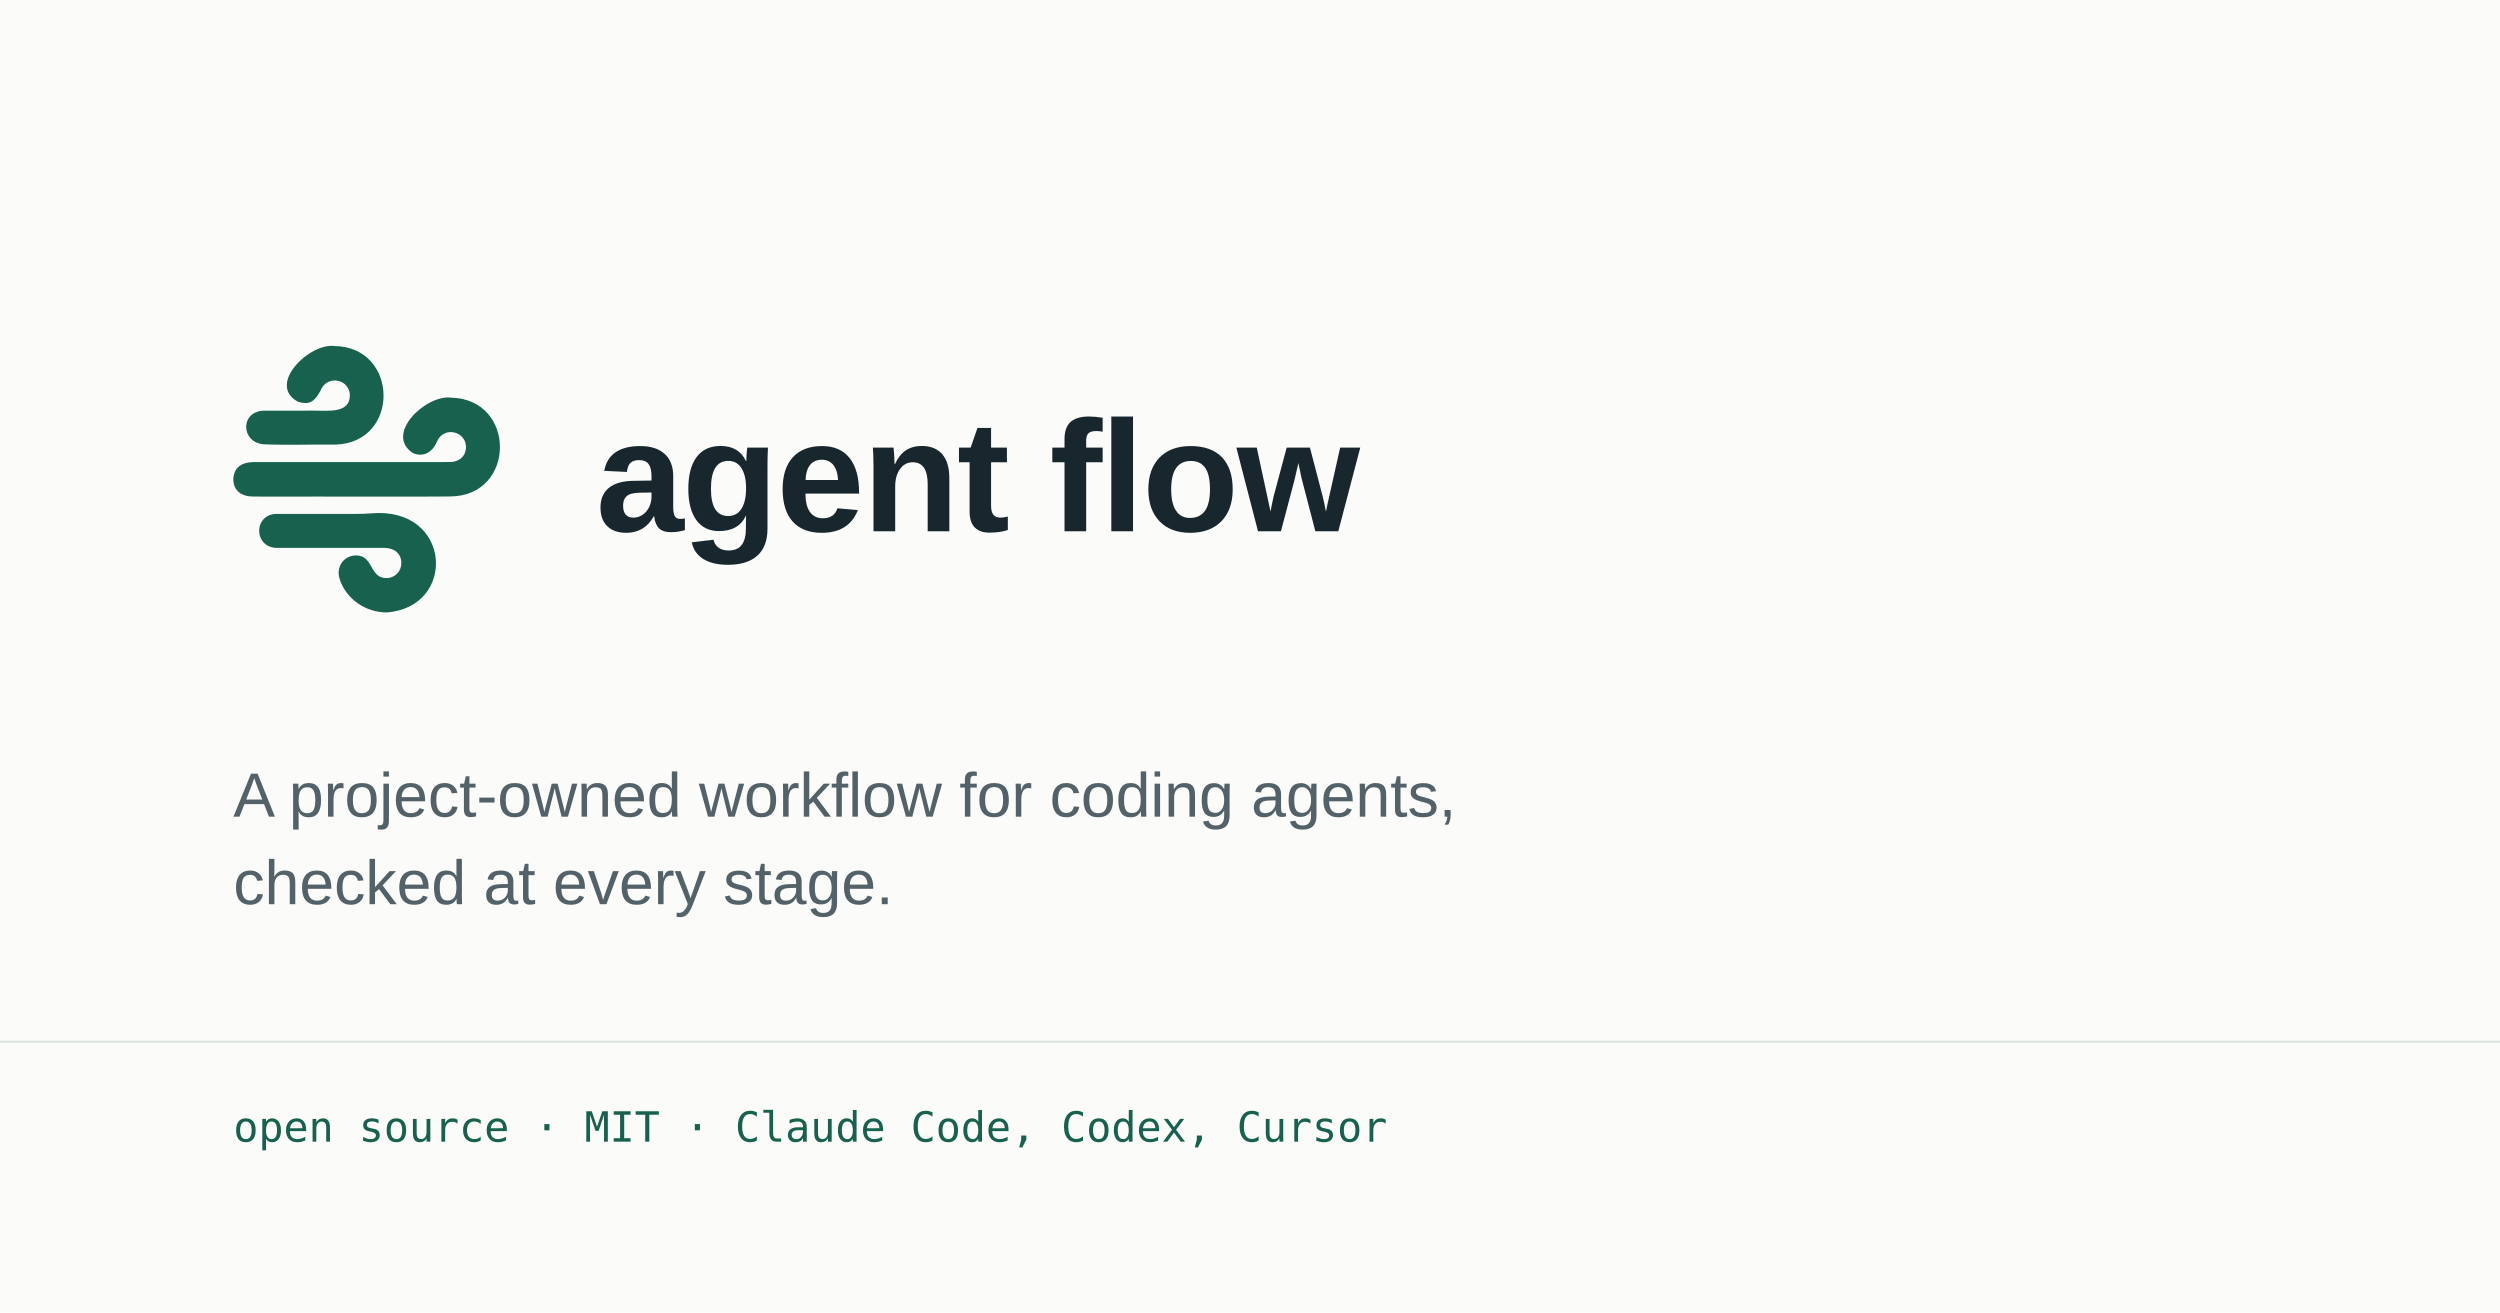
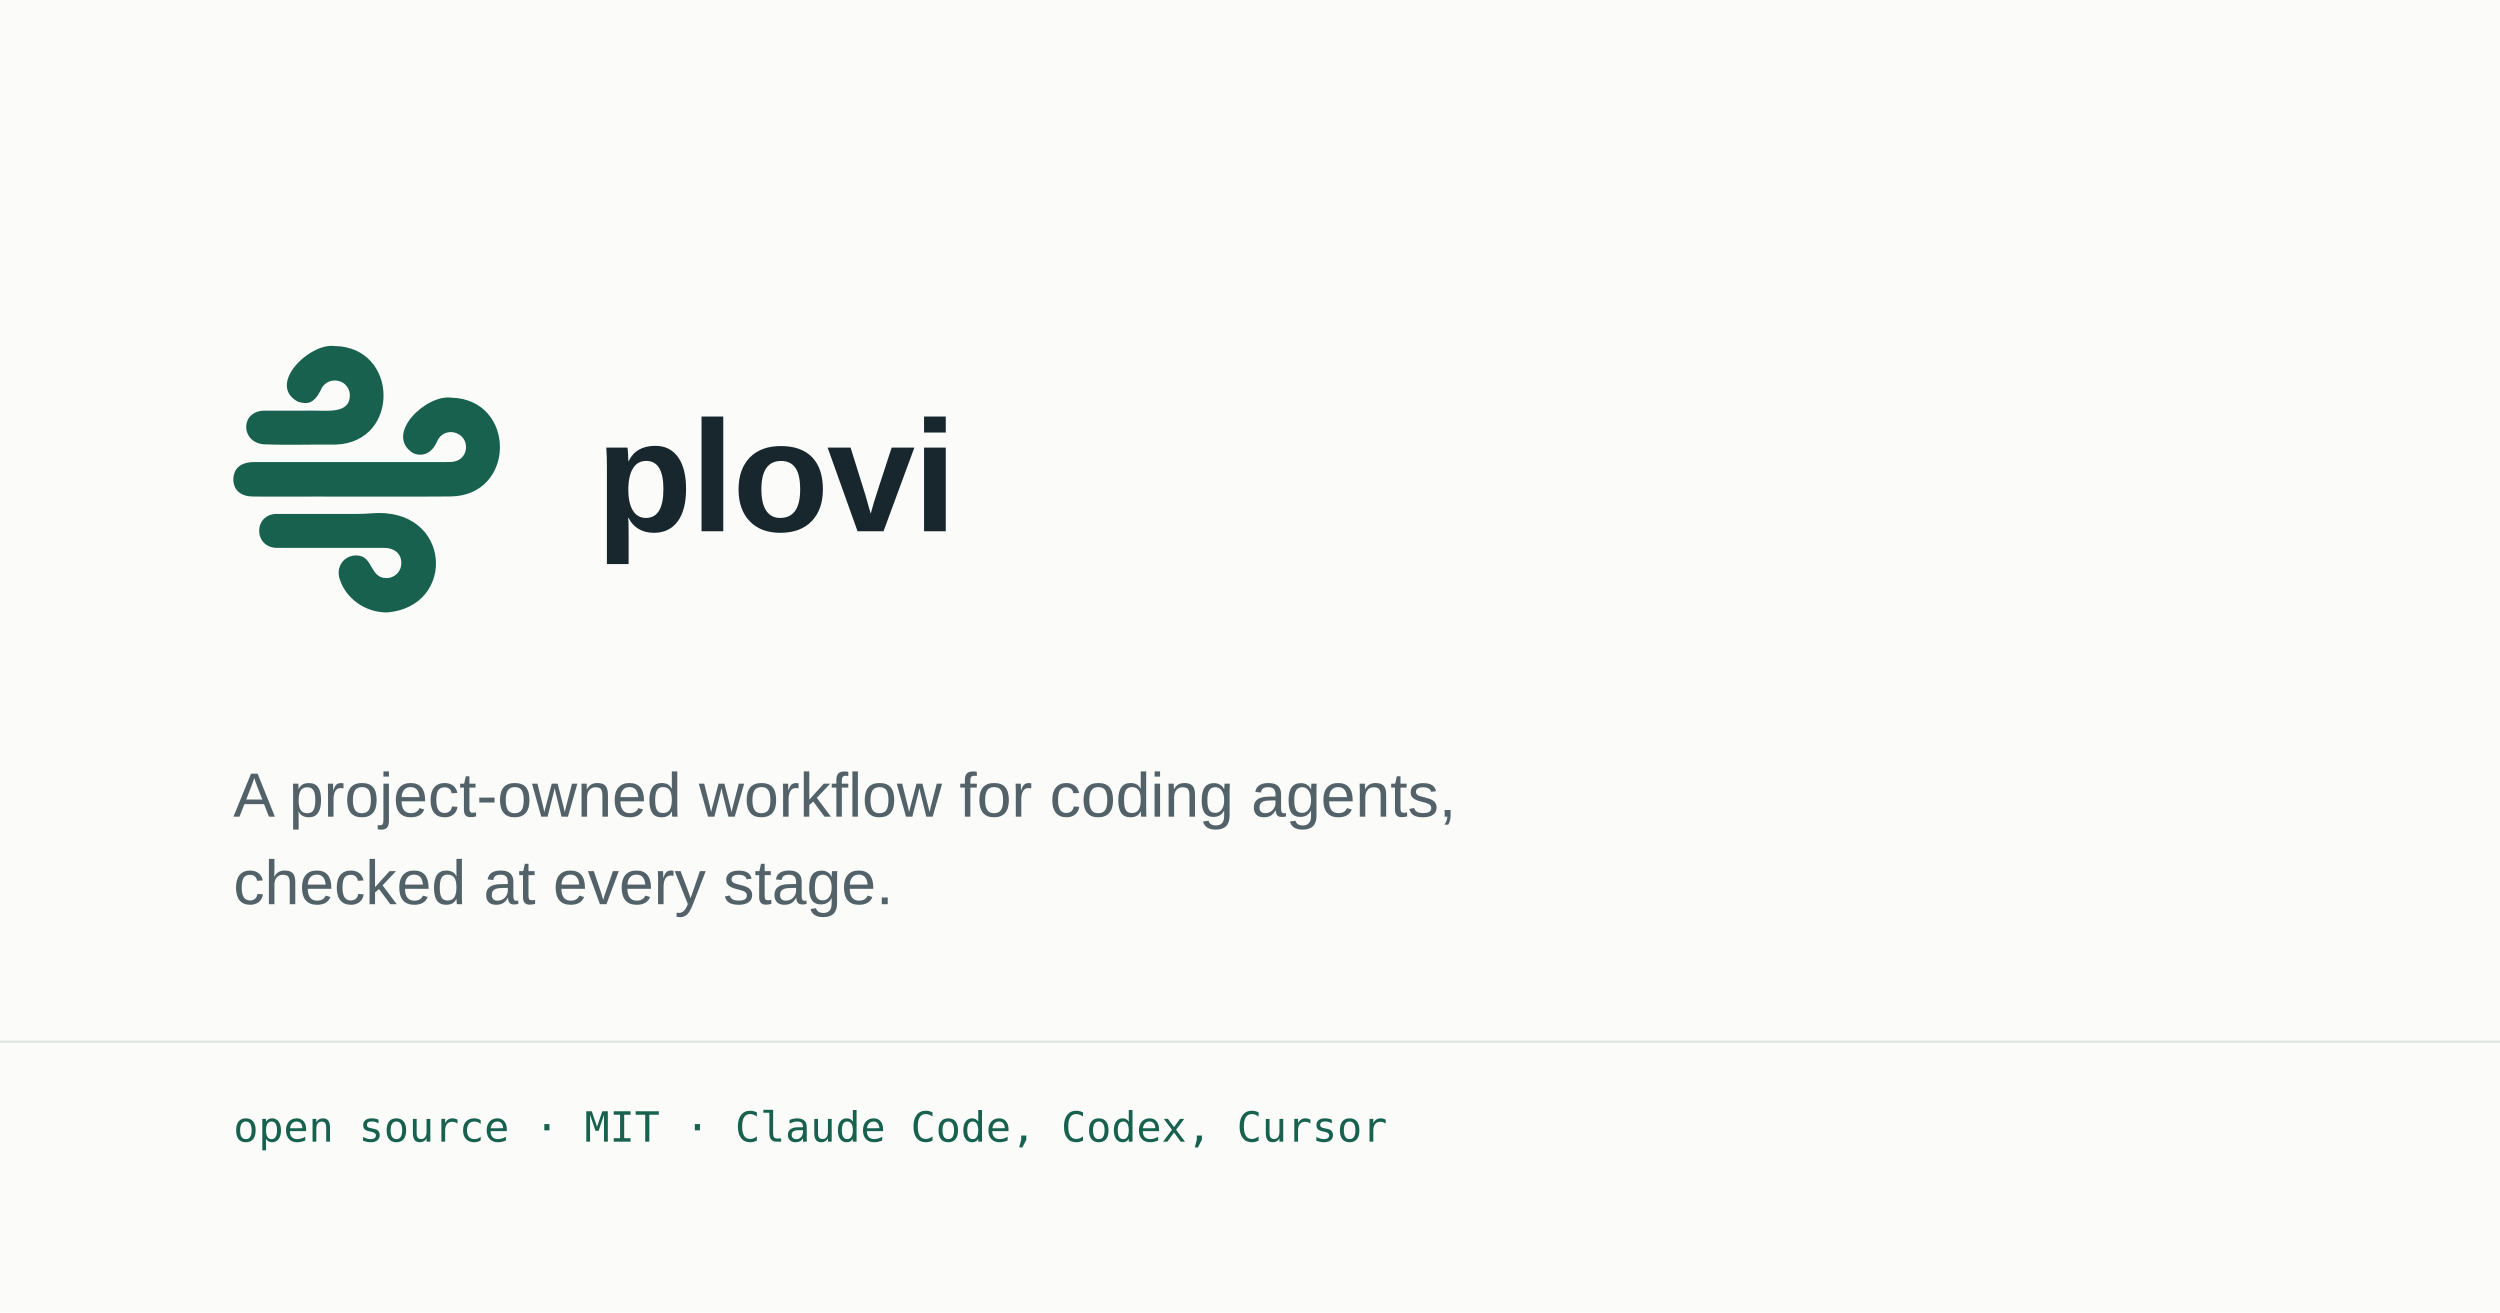
<svg xmlns="http://www.w3.org/2000/svg" width="1200" height="630" viewBox="0 0 1200 630">
  <rect width="1200" height="630" fill="#fbfcfa" />
  <path d="M0 500H1200" stroke="#dce4df" />
  <svg x="112" y="166" width="128" height="128" viewBox="0 0 512 512" fill="none">
    <path fill="#17614E" d="M418.4 99.503C369.9 92.903 289.1 170.003 344.8 205.803C363.3 214.303 381.3 205.603 390.5 185.103C403.6 151.503 450.7 164.803 446.5 198.603C444.5 213.503 432.4 223.103 415.6 223.103C353.6 223.203 291.6 223.203 229.7 223.203C225.1 223.203 43.4 223.103 39.2 223.203C4.1 223.503 0.1 246.203 0 256.003C0 278.303 15.9 289.503 38.8 289.403C71.1 289.603 129.8 289.303 162.9 289.403C244.7 289.203 336.8 289.903 416.5 289.203C542.9 288.403 543.8 102.703 418.4 99.503Z" />
    <path fill="#17614E" d="M264.9 321.603C255 322.503 245.1 322.703 235.1 322.703C186.5 322.703 132.9 322.703 85.9 322.703C37.3 320.603 37.7 389.803 86 387.903H213.3H289.5C309.3 387.903 322.3 399.103 322.5 416.303C323.2 432.003 311 445.203 295.4 445.903C294.9 445.903 294.4 445.903 293.8 445.903C261 446.003 269.3 401.903 235.4 402.403C211.9 402.703 196 425.003 204.5 448.703C216.7 485.903 253.7 511.903 294.6 511.903C429.9 501.603 419.7 308.303 264.9 321.603Z" />
    <path fill="#17614E" d="M194.6 0.403C146.6 -6.397 63.2 74.603 124.2 107.403C141.2 112.203 153.3 112.403 167.1 86.603C178.1 56.503 219.7 61.903 223.6 91.803C226.2 130.603 182.8 124.303 154.2 124.403C124.1 124.403 86.6 124.303 58.7 124.503C13.1 125.603 13.9 184.803 57.6 189.003C102.3 191.003 151.5 189.103 196.8 189.603C320.9 185.303 317.7 2.203 194.6 0.403Z" />
  </svg>
-   <text x="286" y="255" fill="#17272d" font-family="IBM Plex Sans, Arial, sans-serif" font-size="76" font-weight="600" letter-spacing="-1">agent flow</text>
+   <text x="286" y="255" fill="#17272d" font-family="IBM Plex Sans, Arial, sans-serif" font-size="76" font-weight="600" letter-spacing="-1">plovi</text>
  <text x="112" y="392" fill="#526268" font-family="IBM Plex Sans, Arial, sans-serif" font-size="30">A project-owned workflow for coding agents,</text>
  <text x="112" y="434" fill="#526268" font-family="IBM Plex Sans, Arial, sans-serif" font-size="30">checked at every stage.</text>
  <text x="112" y="548" fill="#17614e" font-family="IBM Plex Mono, monospace" font-size="20">open source · MIT · Claude Code, Codex, Cursor</text>
</svg>
